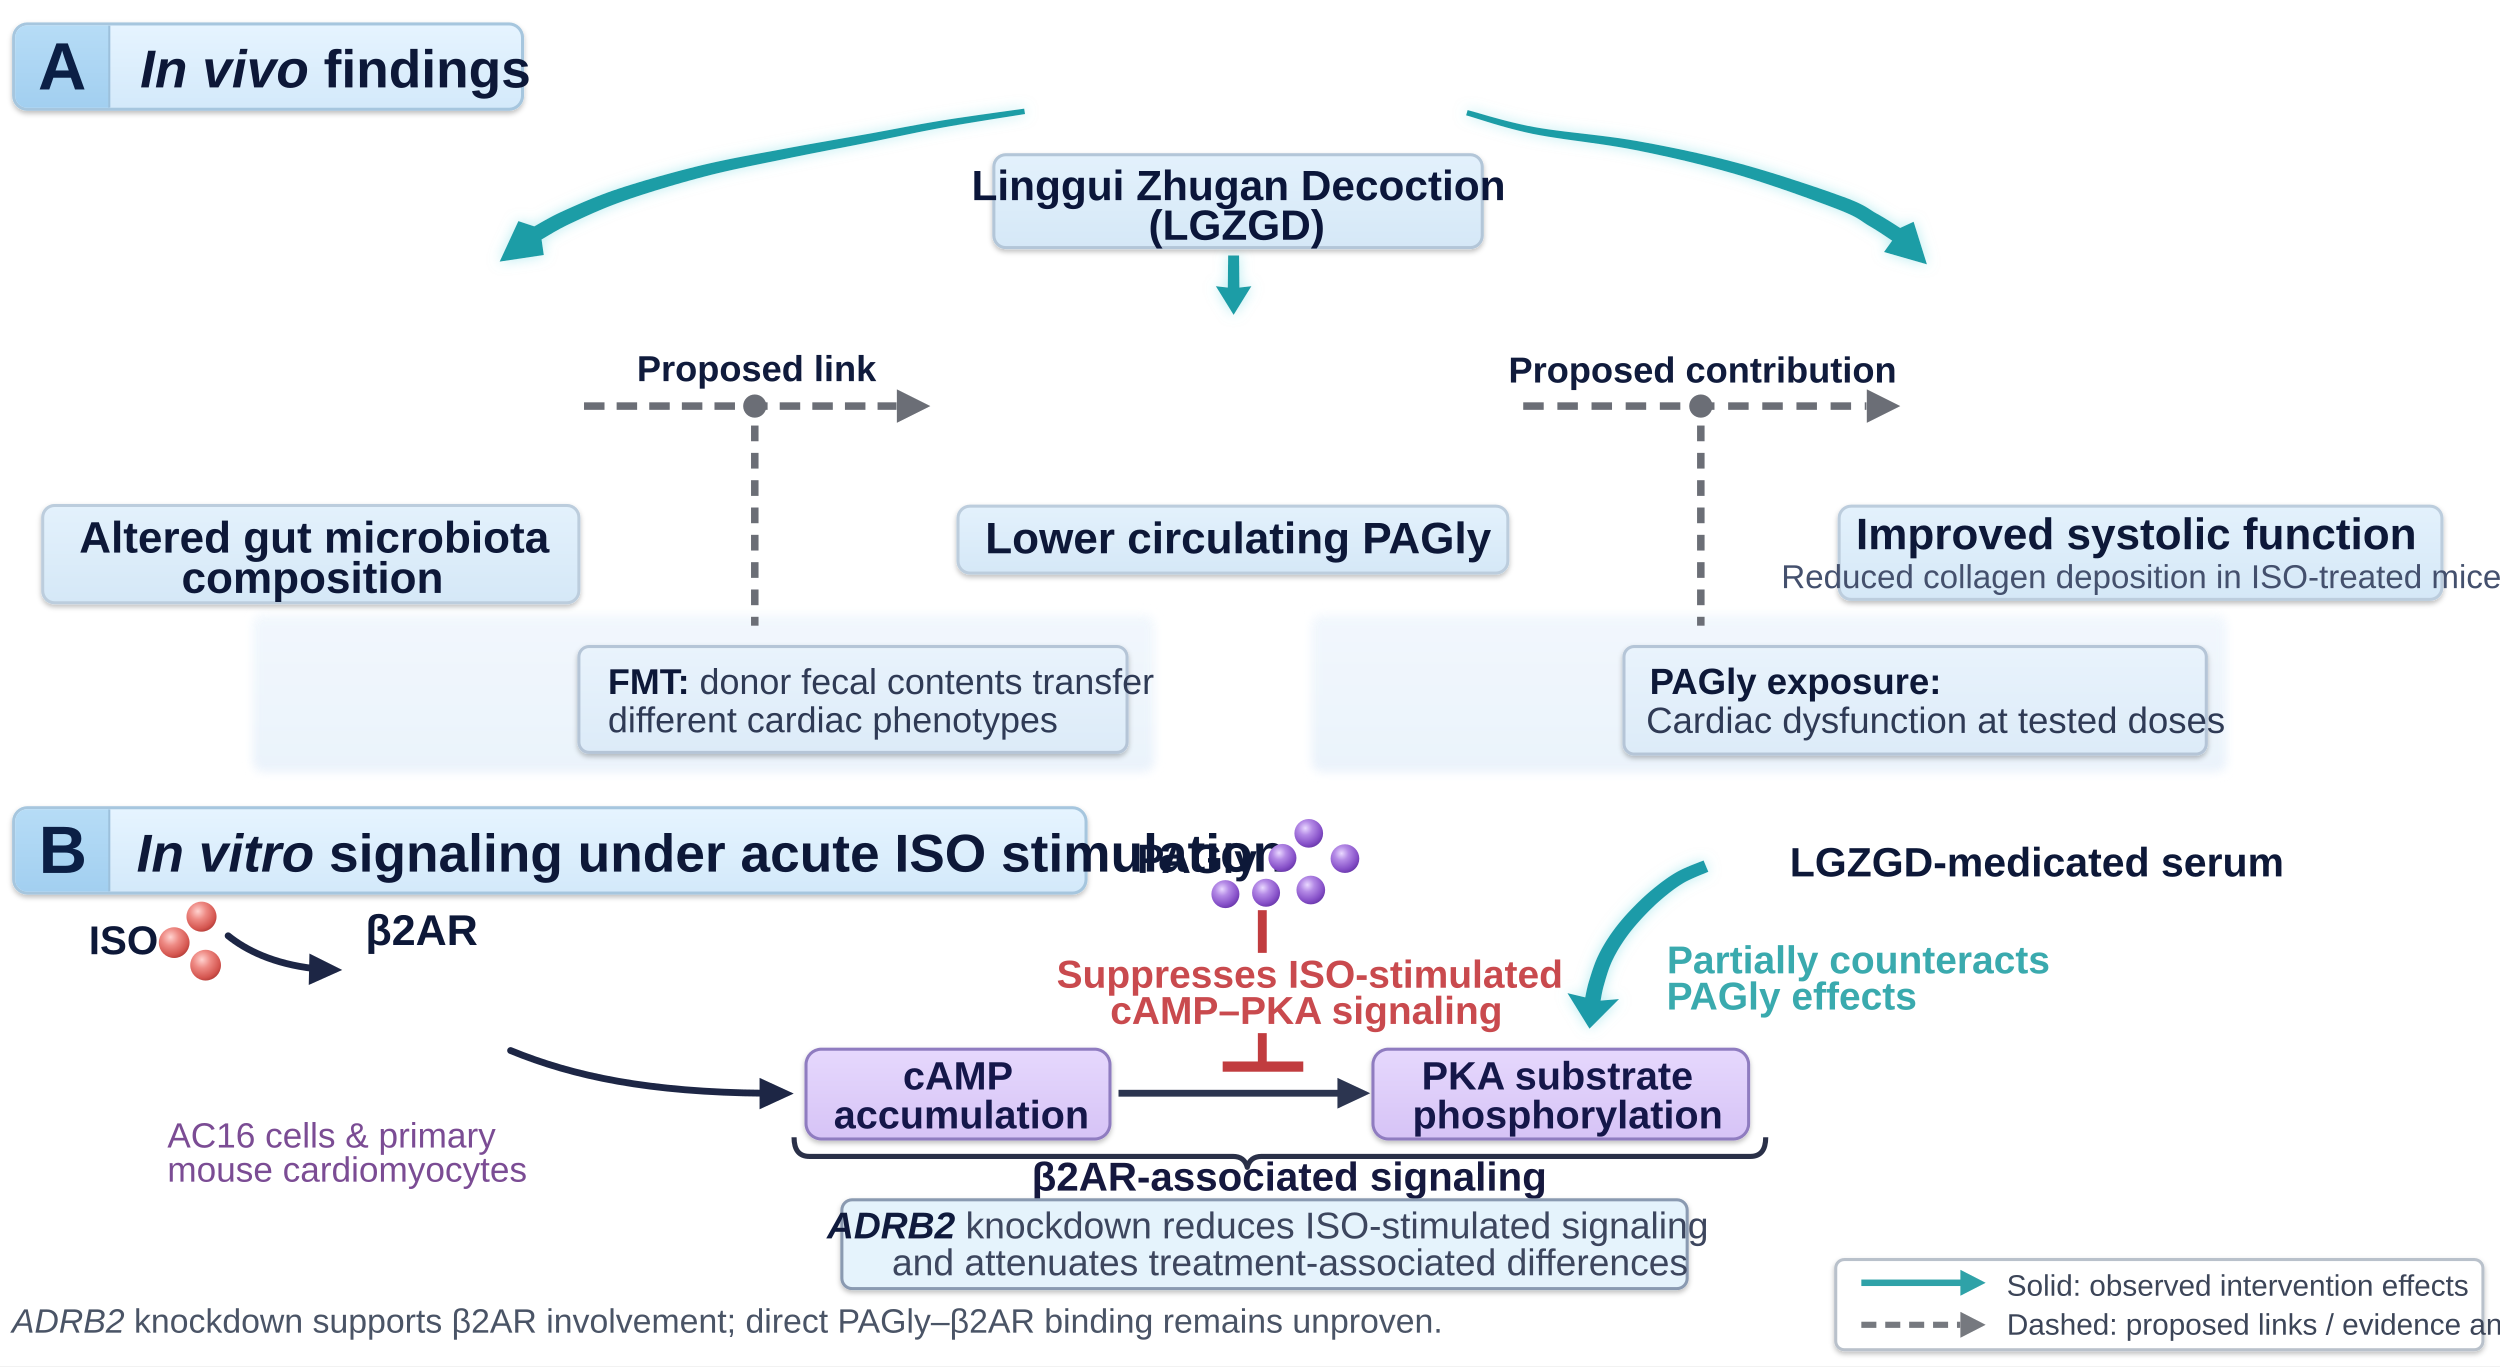
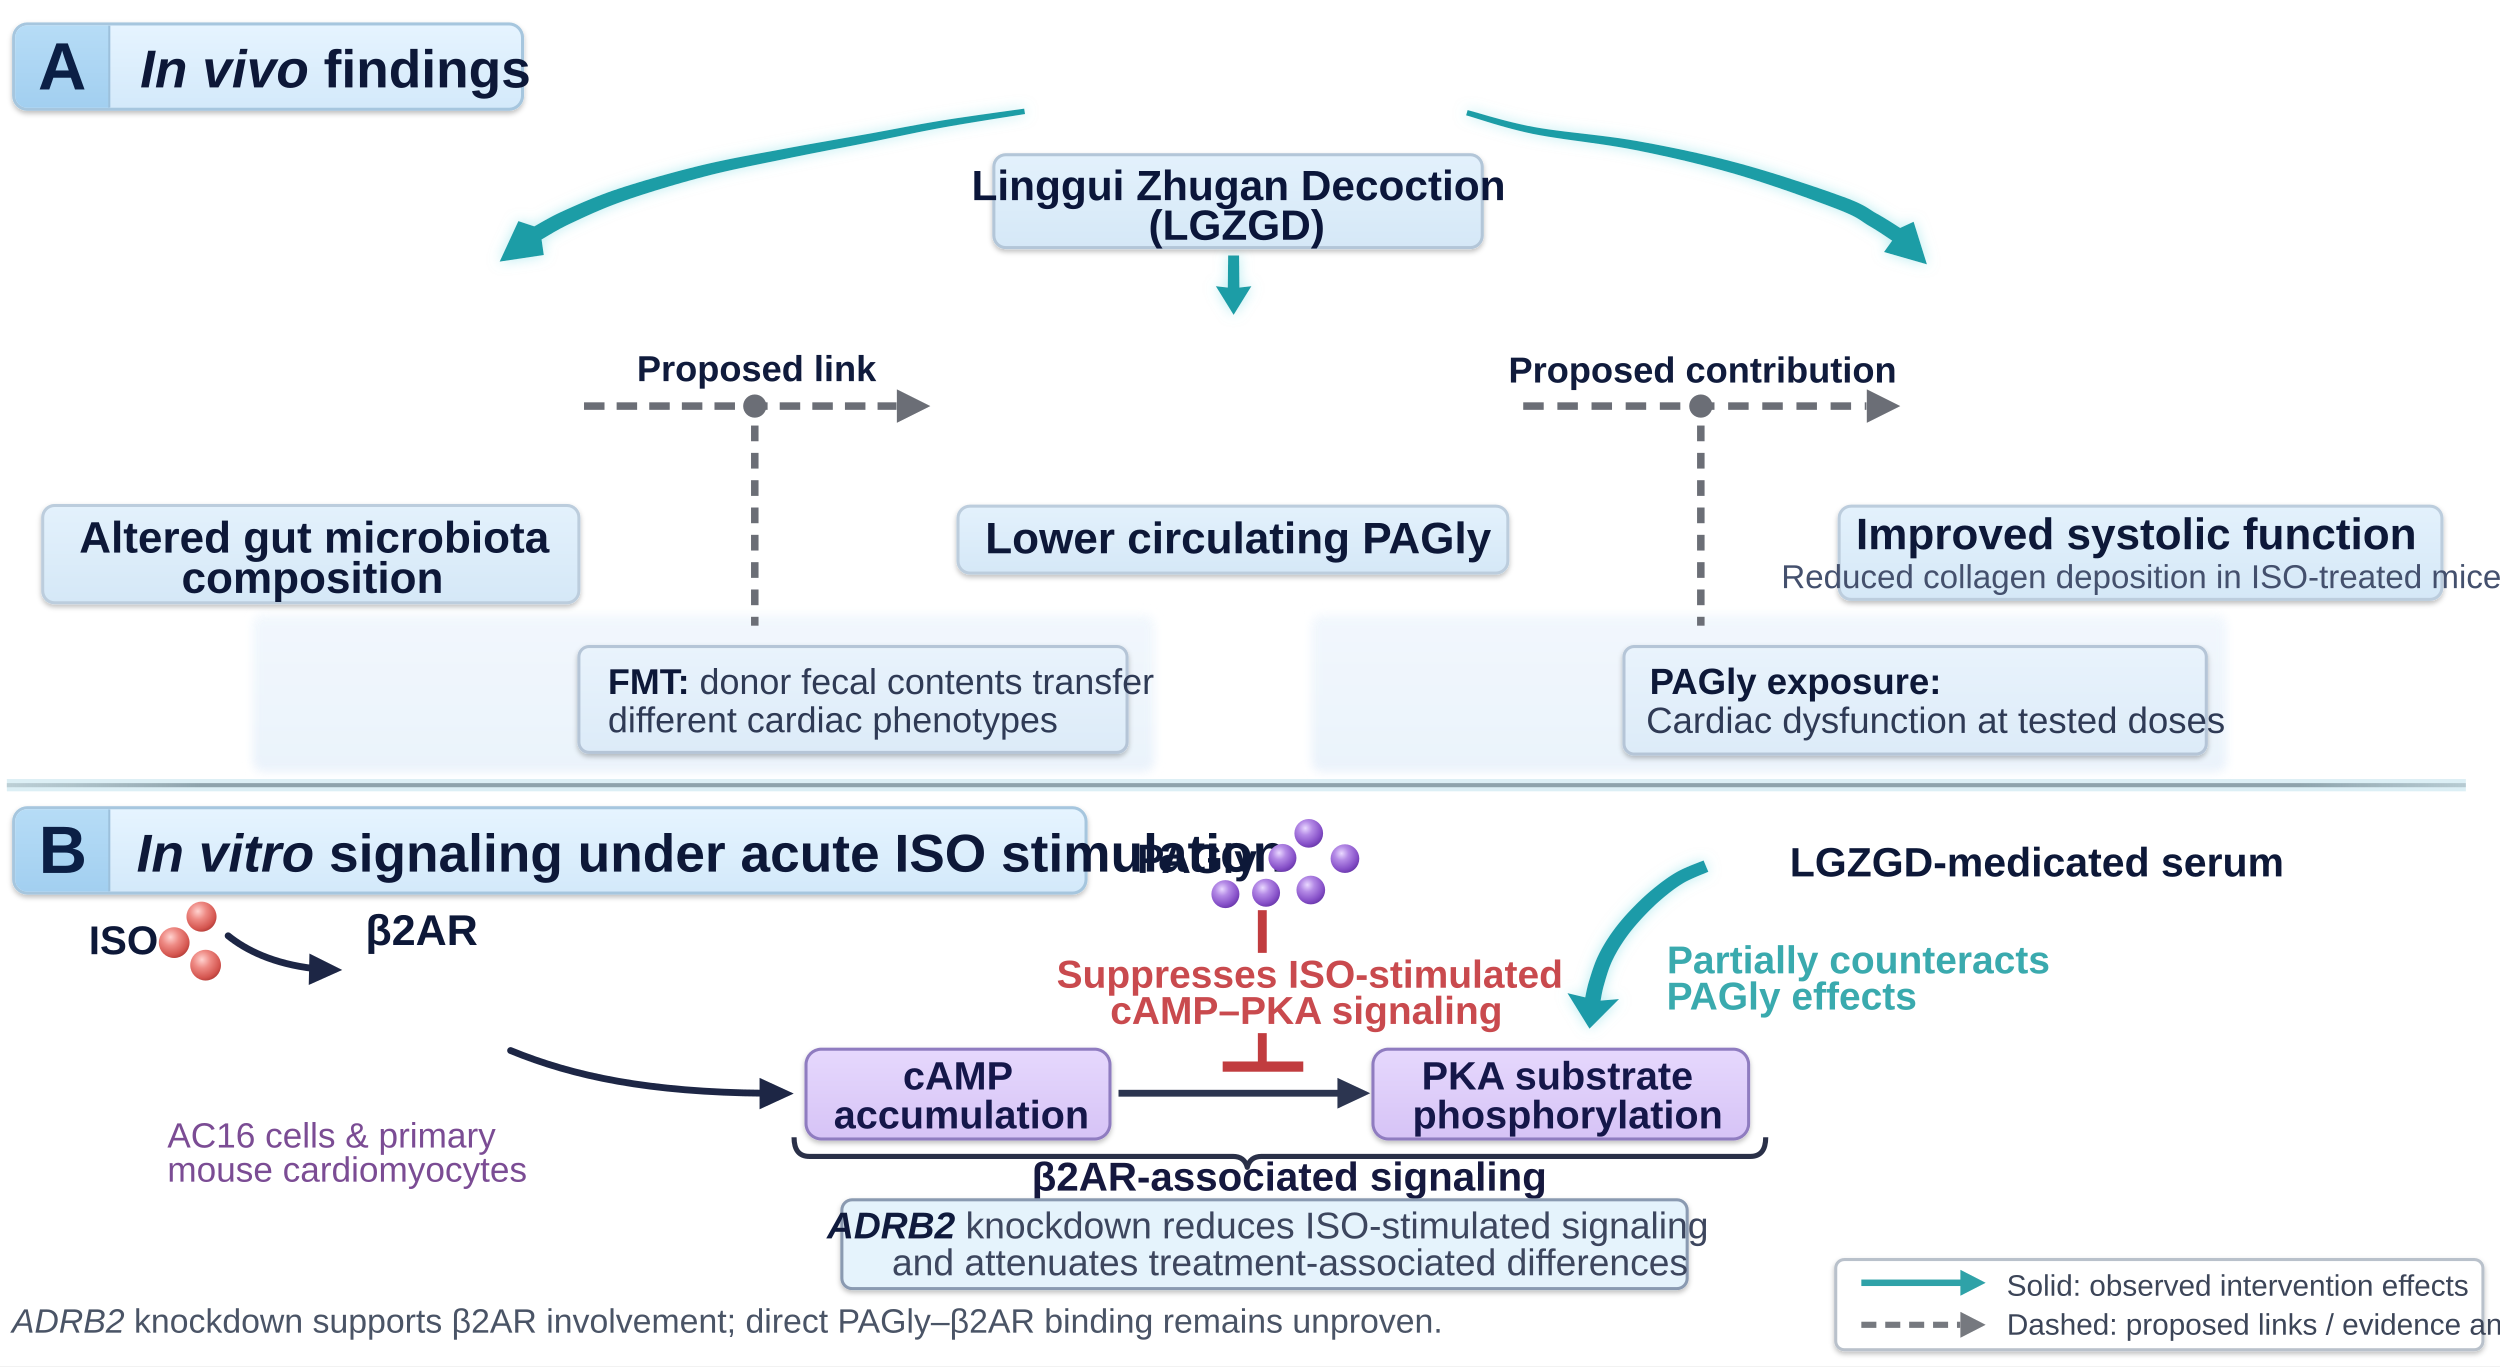
<svg xmlns="http://www.w3.org/2000/svg" viewBox="0 0 732 400" width="732" height="400" font-family="'Source Sans 3', 'Myriad Pro', 'Segoe UI', Arial, sans-serif">
  <defs>
    <linearGradient id="hdrFill" x1="0" y1="0" x2="0" y2="1">
      <stop offset="0" stop-color="#e6f4ff" />
      <stop offset="1" stop-color="#d3e9fa" />
    </linearGradient>
    <linearGradient id="hdrTag" x1="0" y1="0" x2="0" y2="1">
      <stop offset="0" stop-color="#b6dcf6" />
      <stop offset="1" stop-color="#a2cff0" />
    </linearGradient>
    <linearGradient id="lblFill" x1="0" y1="0" x2="0" y2="1">
      <stop offset="0" stop-color="#e3f1fc" />
      <stop offset="1" stop-color="#d5e8f7" />
    </linearGradient>
    <linearGradient id="subFill" x1="0" y1="0" x2="0" y2="1">
      <stop offset="0" stop-color="#f1f7fd" />
      <stop offset="1" stop-color="#e9f2fb" />
    </linearGradient>
    <linearGradient id="boxFill" x1="0" y1="0" x2="0" y2="1">
      <stop offset="0" stop-color="#e9f3fc" />
      <stop offset="1" stop-color="#dcebf8" />
    </linearGradient>
    <linearGradient id="sigFill" x1="0" y1="0" x2="0" y2="1">
      <stop offset="0" stop-color="#e6d8fd" />
      <stop offset="1" stop-color="#d6c3f6" />
    </linearGradient>
-     <linearGradient id="sepLine" x1="0" y1="0" x2="1" y2="0">
-       <stop offset="0" stop-color="#9fb4bc" stop-opacity="0.6" />
-       <stop offset="0.08" stop-color="#8299a3" />
-       <stop offset="0.92" stop-color="#8299a3" />
+     <linearGradient id="sepLine" gradientUnits="userSpaceOnUse" x1="0" y1="0" x2="732" y2="0">
+       <stop offset="0" stop-color="#a9bcc3" stop-opacity="0.6" />
+       <stop offset="0.08" stop-color="#8ea3ac" />
+       <stop offset="0.92" stop-color="#8ea3ac" />
      <stop offset="1" stop-color="#9fb4bc" stop-opacity="0.5" />
    </linearGradient>
    <radialGradient id="molPurple" cx="0.38" cy="0.32" r="0.7">
      <stop offset="0" stop-color="#e9d8ff" />
      <stop offset="0.35" stop-color="#b48ae6" />
      <stop offset="0.8" stop-color="#8650c8" />
      <stop offset="1" stop-color="#6c3aae" />
    </radialGradient>
    <radialGradient id="molRed" cx="0.38" cy="0.32" r="0.7">
      <stop offset="0" stop-color="#ffd2cf" />
      <stop offset="0.4" stop-color="#ee8a84" />
      <stop offset="0.85" stop-color="#d4554f" />
      <stop offset="1" stop-color="#b9413c" />
    </radialGradient>
    <filter id="softShadow" x="-10%" y="-20%" width="120%" height="150%">
      <feGaussianBlur in="SourceAlpha" stdDeviation="0.8" />
      <feOffset dx="0" dy="0.8" result="b" />
      <feComponentTransfer>
        <feFuncA type="linear" slope="0.25" />
      </feComponentTransfer>
      <feMerge>
        <feMergeNode />
        <feMergeNode in="SourceGraphic" />
      </feMerge>
    </filter>
    <filter id="glow" x="-20%" y="-20%" width="140%" height="140%">
      <feGaussianBlur in="SourceAlpha" stdDeviation="1.8" result="b" />
      <feFlood flood-color="#7fdde6" flood-opacity="0.55" />
      <feComposite in2="b" operator="in" result="halo" />
      <feMerge>
        <feMergeNode in="halo" />
        <feMergeNode in="SourceGraphic" />
      </feMerge>
    </filter>
    <filter id="feather" x="-5%" y="-10%" width="110%" height="120%">
      <feGaussianBlur stdDeviation="1.4" />
    </filter>
  </defs>
  <rect width="732" height="400" fill="#ffffff" />
  <g id="panelA">
    <g id="hdrA" filter="url(#softShadow)">
      <rect x="4" y="7" width="149" height="25" rx="4" fill="url(#hdrFill)" stroke="#a6c6de" stroke-width="0.9" />
      <path d="M8 7.45 H32 V31.55 H8 A3.55 3.55 0 0 1 4.45 28 V11 A3.55 3.55 0 0 1 8 7.45 Z" fill="url(#hdrTag)" />
      <line x1="32" y1="7.5" x2="32" y2="31.5" stroke="#9cc0dc" stroke-width="0.6" />
    </g>
    <text data-k="A" x="18.2" y="26.2" font-size="19.6" font-weight="700" fill="#0b1f45" text-anchor="middle">A</text>
    <text data-k="hdrA" x="41.02" y="25.6" font-size="15.6" font-weight="700" fill="#0d1838" textLength="96.84" lengthAdjust="spacingAndGlyphs">
      <tspan font-style="italic">In vivo</tspan> findings</text>
    <rect x="74" y="180" width="264" height="46" rx="3" fill="url(#subFill)" filter="url(#feather)" opacity="0.95" />
    <rect x="384" y="180" width="268" height="46" rx="3" fill="url(#subFill)" filter="url(#feather)" opacity="0.95" />
    <g id="tealArrowsA" fill="#1f9da6" filter="url(#glow)">
      <path d="M299.88 31.81 L298.71 31.98 L297.24 32.18 L295.52 32.42 L293.58 32.69 L291.47 32.98 L289.24 33.30 L286.93 33.62 L284.60 33.96 L282.27 34.30 L280.00 34.63 L277.84 34.96 L275.83 35.28 L273.92 35.60 L272.05 35.92 L270.21 36.24 L268.39 36.57 L266.58 36.90 L264.78 37.23 L262.98 37.57 L261.18 37.91 L259.36 38.25 L257.53 38.59 L255.67 38.94 L253.77 39.28 L251.84 39.62 L249.88 39.97 L247.90 40.31 L245.91 40.66 L243.90 41.01 L241.88 41.37 L239.85 41.72 L237.82 42.08 L235.78 42.44 L233.75 42.81 L231.73 43.18 L229.72 43.55 L227.71 43.93 L225.71 44.30 L223.71 44.66 L221.70 45.03 L219.70 45.41 L217.69 45.78 L215.68 46.17 L213.66 46.57 L211.65 46.99 L209.63 47.42 L207.61 47.87 L205.59 48.34 L203.54 48.84 L201.46 49.37 L199.35 49.91 L197.22 50.48 L195.10 51.06 L192.99 51.64 L190.90 52.24 L188.86 52.83 L186.87 53.43 L184.95 54.02 L183.12 54.59 L181.37 55.16 L179.70 55.72 L178.09 56.29 L176.54 56.87 L175.05 57.44 L173.61 58.01 L172.23 58.58 L170.91 59.13 L169.64 59.68 L168.43 60.21 L167.27 60.72 L166.17 61.21 L165.11 61.69 L164.09 62.16 L163.10 62.63 L162.16 63.10 L161.28 63.56 L160.45 64.01 L159.68 64.43 L158.97 64.83 L158.32 65.20 L157.74 65.54 L157.23 65.83 L156.80 66.08 L156.43 66.28 L151.78 64.74 L146.30 76.60 L159.22 74.66 L158.57 70.12 L158.97 69.89 L159.44 69.61 L159.96 69.30 L160.53 68.96 L161.15 68.59 L161.82 68.19 L162.54 67.78 L163.32 67.34 L164.14 66.89 L165.01 66.44 L165.92 65.98 L166.89 65.51 L167.92 65.03 L169.01 64.52 L170.14 63.99 L171.32 63.45 L172.55 62.89 L173.83 62.32 L175.16 61.75 L176.54 61.17 L177.98 60.58 L179.47 60.00 L181.02 59.42 L182.63 58.84 L184.32 58.25 L186.12 57.65 L188.00 57.03 L189.95 56.41 L191.96 55.78 L194.01 55.16 L196.09 54.53 L198.18 53.92 L200.28 53.32 L202.36 52.74 L204.41 52.19 L206.41 51.66 L208.39 51.15 L210.37 50.67 L212.35 50.21 L214.34 49.76 L216.32 49.33 L218.31 48.90 L220.30 48.49 L222.30 48.08 L224.29 47.67 L226.29 47.27 L228.29 46.86 L230.28 46.45 L232.28 46.03 L234.29 45.63 L236.31 45.22 L238.33 44.82 L240.35 44.43 L242.37 44.03 L244.38 43.64 L246.39 43.26 L248.38 42.87 L250.35 42.49 L252.30 42.10 L254.23 41.72 L256.13 41.34 L257.99 40.96 L259.82 40.58 L261.63 40.21 L263.43 39.84 L265.22 39.47 L267.01 39.10 L268.80 38.73 L270.61 38.37 L272.43 38.02 L274.29 37.66 L276.17 37.32 L278.17 36.96 L280.32 36.59 L282.57 36.21 L284.89 35.83 L287.21 35.45 L289.51 35.08 L291.73 34.72 L293.83 34.39 L295.76 34.09 L297.49 33.81 L298.95 33.58 L300.12 33.39 Z" />
      <path d="M429.28 33.77 L430.19 34.03 L431.27 34.36 L432.52 34.75 L433.92 35.19 L435.46 35.67 L437.13 36.18 L438.90 36.70 L440.76 37.23 L442.70 37.75 L444.69 38.26 L446.74 38.75 L448.81 39.20 L450.96 39.61 L453.23 40.00 L455.61 40.37 L458.07 40.74 L460.61 41.10 L463.20 41.45 L465.81 41.82 L468.45 42.19 L471.08 42.58 L473.68 43.00 L476.25 43.44 L478.76 43.92 L481.24 44.42 L483.73 44.93 L486.21 45.47 L488.70 46.01 L491.18 46.58 L493.67 47.16 L496.15 47.77 L498.63 48.39 L501.11 49.03 L503.59 49.70 L506.07 50.39 L508.55 51.10 L511.09 51.87 L513.73 52.69 L516.45 53.57 L519.21 54.49 L521.97 55.43 L524.69 56.37 L527.34 57.31 L529.89 58.23 L532.29 59.11 L534.52 59.93 L536.53 60.69 L538.29 61.37 L539.77 61.96 L541.00 62.49 L542.02 62.96 L542.87 63.38 L543.56 63.75 L544.15 64.10 L544.66 64.42 L545.15 64.75 L545.64 65.09 L546.18 65.45 L546.78 65.84 L547.44 66.23 L548.11 66.62 L548.76 67.02 L549.41 67.42 L550.05 67.83 L550.67 68.23 L551.27 68.63 L551.84 69.00 L552.37 69.36 L552.86 69.69 L553.31 69.99 L553.70 70.25 L554.02 70.46 L551.64 73.79 L564.20 77.40 L560.31 64.93 L556.38 66.74 L556.07 66.55 L555.70 66.32 L555.26 66.03 L554.76 65.71 L554.21 65.36 L553.62 64.99 L552.99 64.59 L552.33 64.19 L551.65 63.77 L550.95 63.36 L550.25 62.95 L549.56 62.57 L548.96 62.23 L548.45 61.92 L547.96 61.60 L547.45 61.27 L546.89 60.91 L546.27 60.53 L545.55 60.13 L544.71 59.70 L543.74 59.24 L542.60 58.75 L541.27 58.21 L539.71 57.63 L537.90 56.98 L535.85 56.25 L533.59 55.46 L531.15 54.63 L528.56 53.76 L525.87 52.88 L523.11 51.98 L520.31 51.09 L517.51 50.23 L514.74 49.40 L512.04 48.62 L509.45 47.90 L506.93 47.23 L504.41 46.58 L501.89 45.96 L499.37 45.37 L496.85 44.79 L494.33 44.24 L491.82 43.70 L489.30 43.19 L486.79 42.69 L484.27 42.20 L481.76 41.74 L479.24 41.28 L476.69 40.86 L474.07 40.46 L471.43 40.10 L468.77 39.76 L466.12 39.44 L463.49 39.13 L460.90 38.83 L458.37 38.53 L455.91 38.22 L453.55 37.90 L451.31 37.56 L449.19 37.20 L447.15 36.81 L445.14 36.37 L443.16 35.91 L441.24 35.44 L439.39 34.95 L437.62 34.47 L435.96 34.01 L434.41 33.56 L433.00 33.15 L431.73 32.79 L430.63 32.48 L429.72 32.23 Z" />
      <path d="M359.60 74.80 L359.60 75.05 L359.59 75.38 L359.59 75.76 L359.59 76.19 L359.58 76.65 L359.58 77.14 L359.57 77.64 L359.56 78.15 L359.56 78.65 L359.55 79.13 L359.55 79.59 L359.54 80.00 L359.54 80.40 L359.54 80.81 L359.53 81.22 L359.53 81.63 L359.52 82.03 L359.52 82.42 L359.51 82.80 L359.51 83.15 L359.51 83.47 L359.50 83.75 L359.50 84.00 L359.50 84.20 L356.00 83.80 L361.20 92.20 L366.40 83.80 L362.90 84.20 L362.90 84.00 L362.90 83.75 L362.89 83.47 L362.89 83.15 L362.89 82.80 L362.88 82.42 L362.88 82.03 L362.87 81.63 L362.87 81.22 L362.86 80.81 L362.86 80.40 L362.86 80.00 L362.85 79.59 L362.85 79.13 L362.84 78.65 L362.84 78.15 L362.83 77.64 L362.82 77.14 L362.82 76.65 L362.81 76.19 L362.81 75.76 L362.81 75.38 L362.80 75.05 L362.80 74.80 Z" />
    </g>
    <g id="dashedA" stroke="#6b6e76" fill="none" stroke-width="2.2">
      <path d="M171 118.9 H 262.5" stroke-dasharray="6 3.55" />
      <path d="M221 124.6 V 183.2" stroke-dasharray="4.6 3.4" />
      <path d="M446 118.9 H 546.5" stroke-dasharray="6 4" />
      <path d="M498 124.6 V 183.2" stroke-dasharray="4.6 3.4" />
    </g>
    <g fill="#6b6e76">
      <circle cx="221" cy="118.9" r="3.4" />
      <circle cx="498" cy="118.9" r="3.4" />
      <path d="M262.6 114 L 272.4 118.9 L 262.6 123.8 Z" />
      <path d="M546.6 114 L 556.4 118.9 L 546.6 123.8 Z" />
    </g>
    <text data-k="plink" x="221.53" y="111.6" font-size="10.6" font-weight="700" fill="#101b3c" text-anchor="middle" textLength="58.67" lengthAdjust="spacingAndGlyphs">Proposed link</text>
    <text data-k="pcontr" x="498.51" y="112" font-size="10.6" font-weight="700" fill="#101b3c" text-anchor="middle" textLength="90.55" lengthAdjust="spacingAndGlyphs">Proposed contribution</text>
    <g filter="url(#softShadow)">
      <rect x="291" y="45.3" width="143" height="27.2" rx="3.5" fill="url(#lblFill)" stroke="#b3c6d8" stroke-width="0.9" />
    </g>
    <text data-k="lg1" x="362.64" y="58.6" font-size="12.4" font-weight="700" fill="#0b163a" text-anchor="middle" textLength="121.56" lengthAdjust="spacingAndGlyphs">Linggui Zhugan Decoction</text>
    <text data-k="lg2" x="362.1" y="70.2" font-size="12.4" font-weight="700" fill="#0b163a" text-anchor="middle" textLength="42.62" lengthAdjust="spacingAndGlyphs">(LGZGD)</text>
    <g filter="url(#softShadow)">
      <rect x="12.5" y="148" width="157" height="28.5" rx="3.5" fill="url(#lblFill)" stroke="#bccddd" stroke-width="0.9" />
    </g>
    <text data-k="gut1" x="92" y="161.8" font-size="12.9" font-weight="700" fill="#0d1838" text-anchor="middle" textLength="116.25" lengthAdjust="spacingAndGlyphs">Altered gut microbiota</text>
    <text data-k="gut2" x="91.5" y="173.6" font-size="12.9" font-weight="700" fill="#0d1838" text-anchor="middle" textLength="66.11" lengthAdjust="spacingAndGlyphs">composition</text>
    <g filter="url(#softShadow)">
      <rect x="280.5" y="148.2" width="161" height="19.6" rx="3.5" fill="url(#lblFill)" stroke="#bccddd" stroke-width="0.9" />
    </g>
    <text data-k="vess" x="362.55" y="162" font-size="12.9" font-weight="700" fill="#0d1838" text-anchor="middle" textLength="117.25" lengthAdjust="spacingAndGlyphs">Lower circulating PAGly</text>
    <g filter="url(#softShadow)">
      <rect x="538.5" y="148.2" width="176.5" height="27.3" rx="3.5" fill="url(#lblFill)" stroke="#bccddd" stroke-width="0.9" />
    </g>
    <text data-k="heart1" x="625.5" y="160.8" font-size="12.9" font-weight="700" fill="#0d1838" text-anchor="middle" textLength="124.65" lengthAdjust="spacingAndGlyphs">Improved systolic function</text>
    <text data-k="heart2" font-weight="500" x="626.97" y="172.2" font-size="9.7" fill="#44506d" text-anchor="middle" textLength="164.94" lengthAdjust="spacingAndGlyphs">Reduced collagen deposition in ISO-treated mice</text>
    <g filter="url(#softShadow)">
      <rect x="169.5" y="189.3" width="160.5" height="31" rx="3" fill="url(#boxFill)" stroke="#b5c5d7" stroke-width="0.9" />
    </g>
    <text data-k="fmt1" font-weight="500" x="178" y="203.2" font-size="10.5" fill="#2f3a55" textLength="139.54" lengthAdjust="spacingAndGlyphs">
      <tspan font-weight="700" fill="#0d1838">FMT:</tspan> donor fecal contents transfer</text>
    <text data-k="fmt2" font-weight="500" x="178" y="214.4" font-size="10.5" fill="#2f3a55" textLength="120.73" lengthAdjust="spacingAndGlyphs">different cardiac phenotypes</text>
    <g filter="url(#softShadow)">
      <rect x="475.5" y="189.3" width="170.5" height="31.5" rx="3" fill="url(#boxFill)" stroke="#b5c5d7" stroke-width="0.9" />
    </g>
    <text data-k="pex1" x="483.01" y="203.2" font-size="10.7" font-weight="700" fill="#0d1838" textLength="74.06" lengthAdjust="spacingAndGlyphs">PAGly exposure:</text>
    <text data-k="pex2" font-weight="500" x="482" y="214.6" font-size="10.7" fill="#2f3a55" textLength="149.84" lengthAdjust="spacingAndGlyphs">Cardiac dysfunction at tested doses</text>
  </g>
-   <line x1="2" y1="230" x2="722" y2="230" stroke="url(#sepLine)" stroke-width="1.3" />
+   <line x1="2" y1="229.9" x2="722" y2="229.9" stroke="#d3ebf2" stroke-width="3.6" opacity="0.8" />
+   <line x1="2" y1="229.9" x2="722" y2="229.9" stroke="url(#sepLine)" stroke-width="1.2" />
  <g id="panelB">
    <g id="hdrB" filter="url(#softShadow)">
      <rect x="4" y="236.5" width="314" height="25" rx="4" fill="url(#hdrFill)" stroke="#a6c6de" stroke-width="0.9" />
      <path d="M8 236.95 H32 V261.05 H8 A3.55 3.55 0 0 1 4.45 257.5 V240.5 A3.55 3.55 0 0 1 8 236.95 Z" fill="url(#hdrTag)" />
      <line x1="32" y1="237" x2="32" y2="261" stroke="#9cc0dc" stroke-width="0.6" />
    </g>
    <text data-k="B" x="18.4" y="255.6" font-size="19.6" font-weight="700" fill="#0b1f45" text-anchor="middle">B</text>
    <text data-k="hdrB" x="40" y="255.2" font-size="15.6" font-weight="700" fill="#0d1838" textLength="272.47" lengthAdjust="spacingAndGlyphs">
      <tspan font-style="italic">In vitro</tspan> signaling under acute ISO stimulation</text>
    <text data-k="ISO" x="26" y="279.4" font-size="11.8" font-weight="700" fill="#0d1838">ISO</text>
    <g>
      <circle cx="59" cy="268.4" r="4.4" fill="url(#molRed)" />
      <circle cx="51" cy="276" r="4.5" fill="url(#molRed)" />
      <circle cx="60.2" cy="282.6" r="4.5" fill="url(#molRed)" />
    </g>
    <path d="M66.8 274 C 72 278.2, 80 282.2, 92 283.6" fill="none" stroke="#1d2645" stroke-width="2" stroke-linecap="round" />
    <path d="M90.6 279.2 L 100.2 284 L 90.4 288.4 Z" fill="#1d2645" />
    <text data-k="b2ar" x="107" y="276.7" font-size="12.6" font-weight="700" fill="#0d1838" textLength="27.6" lengthAdjust="spacingAndGlyphs">β2AR</text>
    <path d="M149.5 307.6 C 168 315.2, 190 319.8, 224 320.1" fill="none" stroke="#1d2645" stroke-width="2" stroke-linecap="round" />
    <path d="M222.4 315.6 L 232.4 320.2 L 222.4 324.8 Z" fill="#1d2645" />
    <text data-k="ac1" font-weight="500" x="49" y="336" font-size="10.3" fill="#7b4c94" textLength="86.39" lengthAdjust="spacingAndGlyphs">AC16 cells &amp; primary</text>
    <text data-k="ac2" font-weight="500" x="48.99" y="346" font-size="10.3" fill="#7b4c94" textLength="97.5" lengthAdjust="spacingAndGlyphs">mouse cardiomyocytes</text>
    <g filter="url(#softShadow)">
      <rect x="236" y="307.2" width="89" height="26.3" rx="4.5" fill="url(#sigFill)" stroke="#8f7cc0" stroke-width="0.9" />
      <rect x="402" y="307.2" width="110" height="26.3" rx="4.5" fill="url(#sigFill)" stroke="#8f7cc0" stroke-width="0.9" />
    </g>
    <text data-k="camp1" x="280.5" y="319" font-size="11.6" font-weight="700" fill="#15174a" text-anchor="middle" textLength="29.89" lengthAdjust="spacingAndGlyphs">cAMP</text>
    <text data-k="camp2" x="281.5" y="330.4" font-size="11.6" font-weight="700" fill="#15174a" text-anchor="middle" textLength="65.63" lengthAdjust="spacingAndGlyphs">accumulation</text>
    <text data-k="pka1" x="455.99" y="319" font-size="11.6" font-weight="700" fill="#15174a" text-anchor="middle" textLength="71.98" lengthAdjust="spacingAndGlyphs">PKA substrate</text>
    <text data-k="pka2" x="459.01" y="330.4" font-size="11.6" font-weight="700" fill="#15174a" text-anchor="middle" textLength="82.11" lengthAdjust="spacingAndGlyphs">phosphorylation</text>
    <path d="M327.5 320.1 H 392" fill="none" stroke="#2c3550" stroke-width="2" />
    <path d="M391.6 315.6 L 401.2 320.1 L 391.6 324.6 Z" fill="#2c3550" />
    <path d="M232.5 333 Q 232.5 338.6, 237 338.6 H 361 Q 364.4 338.6, 365.2 341.8 Q 366 338.6, 369.4 338.6 H 512.5 Q 517 338.6, 517 333" fill="none" stroke="#2a3048" stroke-width="1.5" stroke-linejoin="round" />
    <text data-k="b2sig" x="377.5" y="348.6" font-size="11.8" font-weight="700" fill="#15183e" text-anchor="middle" textLength="123.77" lengthAdjust="spacingAndGlyphs">β2AR-associated signaling</text>
    <g filter="url(#softShadow)">
      <rect x="246.5" y="351.3" width="247.5" height="26" rx="3" fill="#e5f3fc" stroke="#8a9ab1" stroke-width="0.9" />
    </g>
    <text data-k="adrb1" font-weight="500" x="371.19" y="362.6" font-size="10.9" fill="#3d465e" text-anchor="middle" textLength="225.91" lengthAdjust="spacingAndGlyphs">
      <tspan font-weight="700" font-style="italic" fill="#0f1a3d">ADRB2</tspan> knockdown reduces ISO-stimulated signaling</text>
    <text data-k="adrb2" font-weight="500" x="377.71" y="373.4" font-size="10.9" fill="#3d465e" text-anchor="middle" textLength="212.74" lengthAdjust="spacingAndGlyphs">and attenuates treatment-associated differences</text>
    <text data-k="paglyL" x="332.92" y="255.6" font-size="12" font-weight="700" fill="#0d1838" textLength="31.34" lengthAdjust="spacingAndGlyphs">PAGly</text>
    <g>
      <circle cx="383.2" cy="244" r="4.2" fill="url(#molPurple)" />
      <circle cx="375.5" cy="251.2" r="4.1" fill="url(#molPurple)" />
      <circle cx="393.8" cy="251.4" r="4.2" fill="url(#molPurple)" />
      <circle cx="358.8" cy="261.8" r="4.1" fill="url(#molPurple)" />
      <circle cx="370.7" cy="261.4" r="4.1" fill="url(#molPurple)" />
      <circle cx="383.8" cy="260.6" r="4.2" fill="url(#molPurple)" />
    </g>
    <path d="M369.6 266.5 V 279" stroke="#c13c3f" stroke-width="2.6" />
    <text data-k="sup1" x="383.5" y="289.2" font-size="11.4" font-weight="700" fill="#c94a4e" text-anchor="middle" textLength="134.52" lengthAdjust="spacingAndGlyphs">Suppresses ISO-stimulated</text>
    <text data-k="sup2" x="382.5" y="299.8" font-size="11.4" font-weight="700" fill="#c94a4e" text-anchor="middle" textLength="101.29" lengthAdjust="spacingAndGlyphs">cAMP–PKA signaling</text>
    <path d="M369.6 302.5 V 312" stroke="#c13c3f" stroke-width="2.6" />
    <path d="M358 312.3 H 381.6" stroke="#c13c3f" stroke-width="3" />
    <text data-k="serum" x="524.05" y="256.6" font-size="12" font-weight="700" fill="#0d1838" textLength="123.45" lengthAdjust="spacingAndGlyphs">LGZGD-medicated serum</text>
    <g filter="url(#glow)">
      <path d="M498.80 251.94 L498.45 252.09 L498.01 252.26 L497.47 252.46 L496.87 252.70 L496.20 252.96 L495.49 253.24 L494.75 253.54 L494.00 253.85 L493.24 254.19 L492.49 254.54 L491.76 254.90 L491.07 255.27 L490.42 255.65 L489.78 256.04 L489.15 256.44 L488.52 256.86 L487.90 257.29 L487.29 257.73 L486.68 258.17 L486.08 258.63 L485.49 259.09 L484.90 259.56 L484.31 260.03 L483.74 260.51 L483.15 260.99 L482.57 261.50 L481.99 262.01 L481.41 262.53 L480.84 263.06 L480.28 263.60 L479.72 264.14 L479.17 264.68 L478.64 265.22 L478.11 265.76 L477.60 266.29 L477.10 266.82 L476.61 267.34 L476.13 267.87 L475.67 268.39 L475.21 268.92 L474.76 269.44 L474.32 269.97 L473.89 270.50 L473.47 271.03 L473.05 271.56 L472.65 272.11 L472.25 272.65 L471.86 273.20 L471.47 273.75 L471.10 274.31 L470.73 274.87 L470.37 275.43 L470.02 276.00 L469.68 276.57 L469.34 277.15 L469.01 277.73 L468.70 278.31 L468.39 278.90 L468.10 279.49 L467.81 280.10 L467.53 280.72 L467.26 281.36 L467.00 282.01 L466.76 282.66 L466.53 283.30 L466.31 283.94 L466.10 284.57 L465.91 285.18 L465.72 285.77 L465.55 286.33 L465.39 286.87 L465.23 287.37 L465.08 287.88 L464.94 288.39 L464.82 288.88 L464.71 289.36 L464.60 289.81 L464.51 290.24 L464.43 290.64 L464.36 291.00 L464.29 291.33 L464.24 291.61 L464.19 291.84 L464.15 292.03 L458.95 290.79 L465.40 301.20 L474.05 292.53 L468.65 292.97 L468.70 292.74 L468.75 292.47 L468.80 292.17 L468.86 291.85 L468.92 291.50 L468.99 291.14 L469.06 290.75 L469.15 290.35 L469.24 289.93 L469.34 289.51 L469.45 289.07 L469.57 288.63 L469.71 288.14 L469.86 287.61 L470.02 287.06 L470.18 286.49 L470.36 285.91 L470.54 285.32 L470.73 284.73 L470.93 284.14 L471.13 283.55 L471.35 282.98 L471.57 282.43 L471.79 281.90 L472.03 281.37 L472.29 280.84 L472.55 280.31 L472.82 279.78 L473.11 279.26 L473.40 278.73 L473.70 278.20 L474.01 277.68 L474.33 277.16 L474.66 276.64 L475.00 276.12 L475.34 275.60 L475.69 275.09 L476.05 274.58 L476.41 274.08 L476.78 273.58 L477.16 273.08 L477.55 272.58 L477.95 272.09 L478.36 271.59 L478.78 271.09 L479.21 270.59 L479.65 270.09 L480.10 269.58 L480.57 269.07 L481.05 268.55 L481.54 268.03 L482.04 267.51 L482.55 266.98 L483.07 266.46 L483.60 265.95 L484.13 265.44 L484.66 264.93 L485.19 264.44 L485.73 263.96 L486.26 263.49 L486.81 263.03 L487.35 262.57 L487.91 262.12 L488.46 261.67 L489.01 261.24 L489.57 260.81 L490.13 260.39 L490.69 259.99 L491.25 259.60 L491.81 259.23 L492.38 258.87 L492.93 258.53 L493.51 258.20 L494.13 257.88 L494.80 257.56 L495.49 257.24 L496.19 256.93 L496.88 256.63 L497.56 256.34 L498.21 256.08 L498.81 255.84 L499.35 255.62 L499.82 255.42 L500.20 255.26 Z" fill="#1c9ba8" />
    </g>
    <text data-k="part1" x="488.08" y="285" font-size="11.4" font-weight="700" fill="#3aaaae" textLength="92.86" lengthAdjust="spacingAndGlyphs">Partially counteracts</text>
    <text data-k="part2" x="487.98" y="295.6" font-size="11.4" font-weight="700" fill="#3aaaae" textLength="64.03" lengthAdjust="spacingAndGlyphs">PAGly effects</text>
    <text data-k="foot" font-weight="500" x="3.47" y="390.2" font-size="9.9" fill="#4a5466" textLength="360.82" lengthAdjust="spacingAndGlyphs">
      <tspan font-style="italic">ADRB2</tspan> knockdown supports β2AR involvement; direct PAGly–β2AR binding remains unproven.</text>
    <rect x="537.5" y="368.8" width="189.5" height="26.4" rx="2.5" fill="#ffffff" stroke="#b9c1cb" stroke-width="0.9" filter="url(#softShadow)" />
    <path d="M545 375.6 H 574.5" stroke="#2fa2a8" stroke-width="1.9" fill="none" />
    <path d="M574 371.8 L 581.4 375.6 L 574 379.4 Z" fill="#2fa2a8" />
    <path d="M545 387.9 H 574" stroke="#76797f" stroke-width="1.8" fill="none" stroke-dasharray="4.4 2.6" />
    <path d="M574 384.1 L 581.4 387.9 L 574 391.7 Z" fill="#76797f" />
    <text data-k="leg1" font-weight="500" x="587.57" y="379.4" font-size="8.7" fill="#3c4558" textLength="111.42" lengthAdjust="spacingAndGlyphs">Solid: observed intervention effects</text>
    <text data-k="leg2" font-weight="500" x="587.6" y="390.8" font-size="8.7" fill="#3c4558" textLength="134.05" lengthAdjust="spacingAndGlyphs">Dashed: proposed links / evidence annotations</text>
  </g>
</svg>
